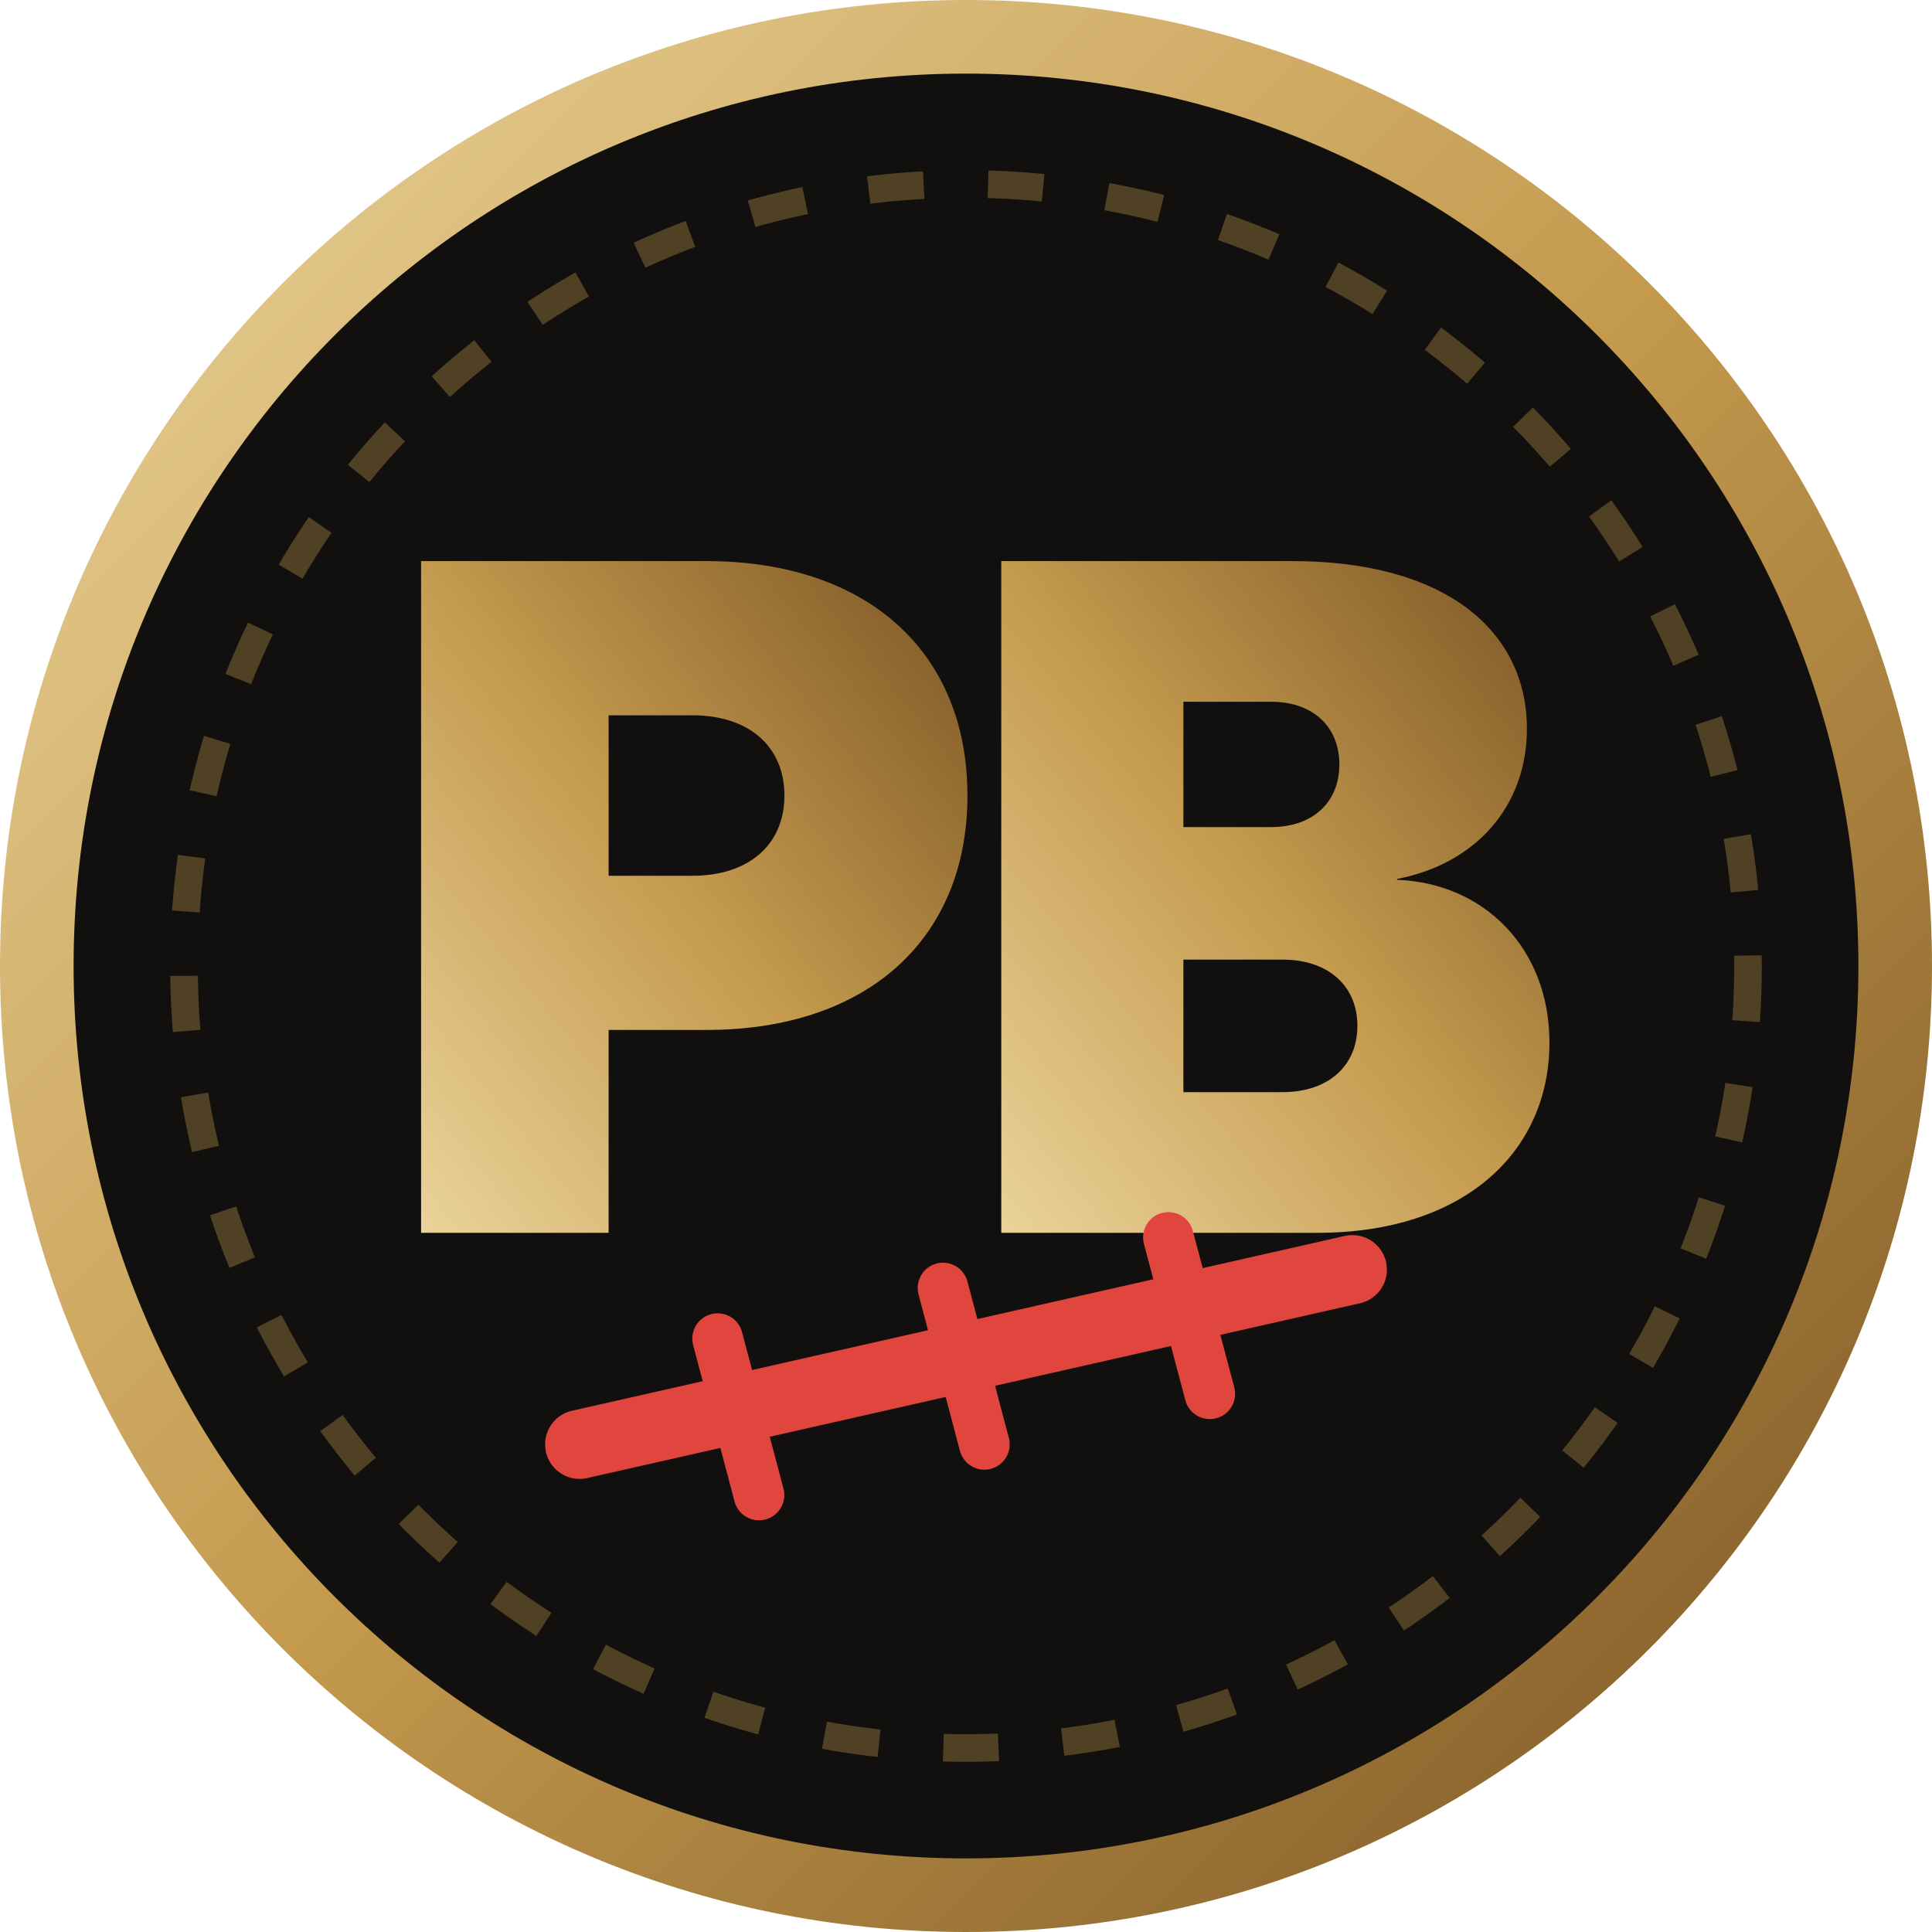
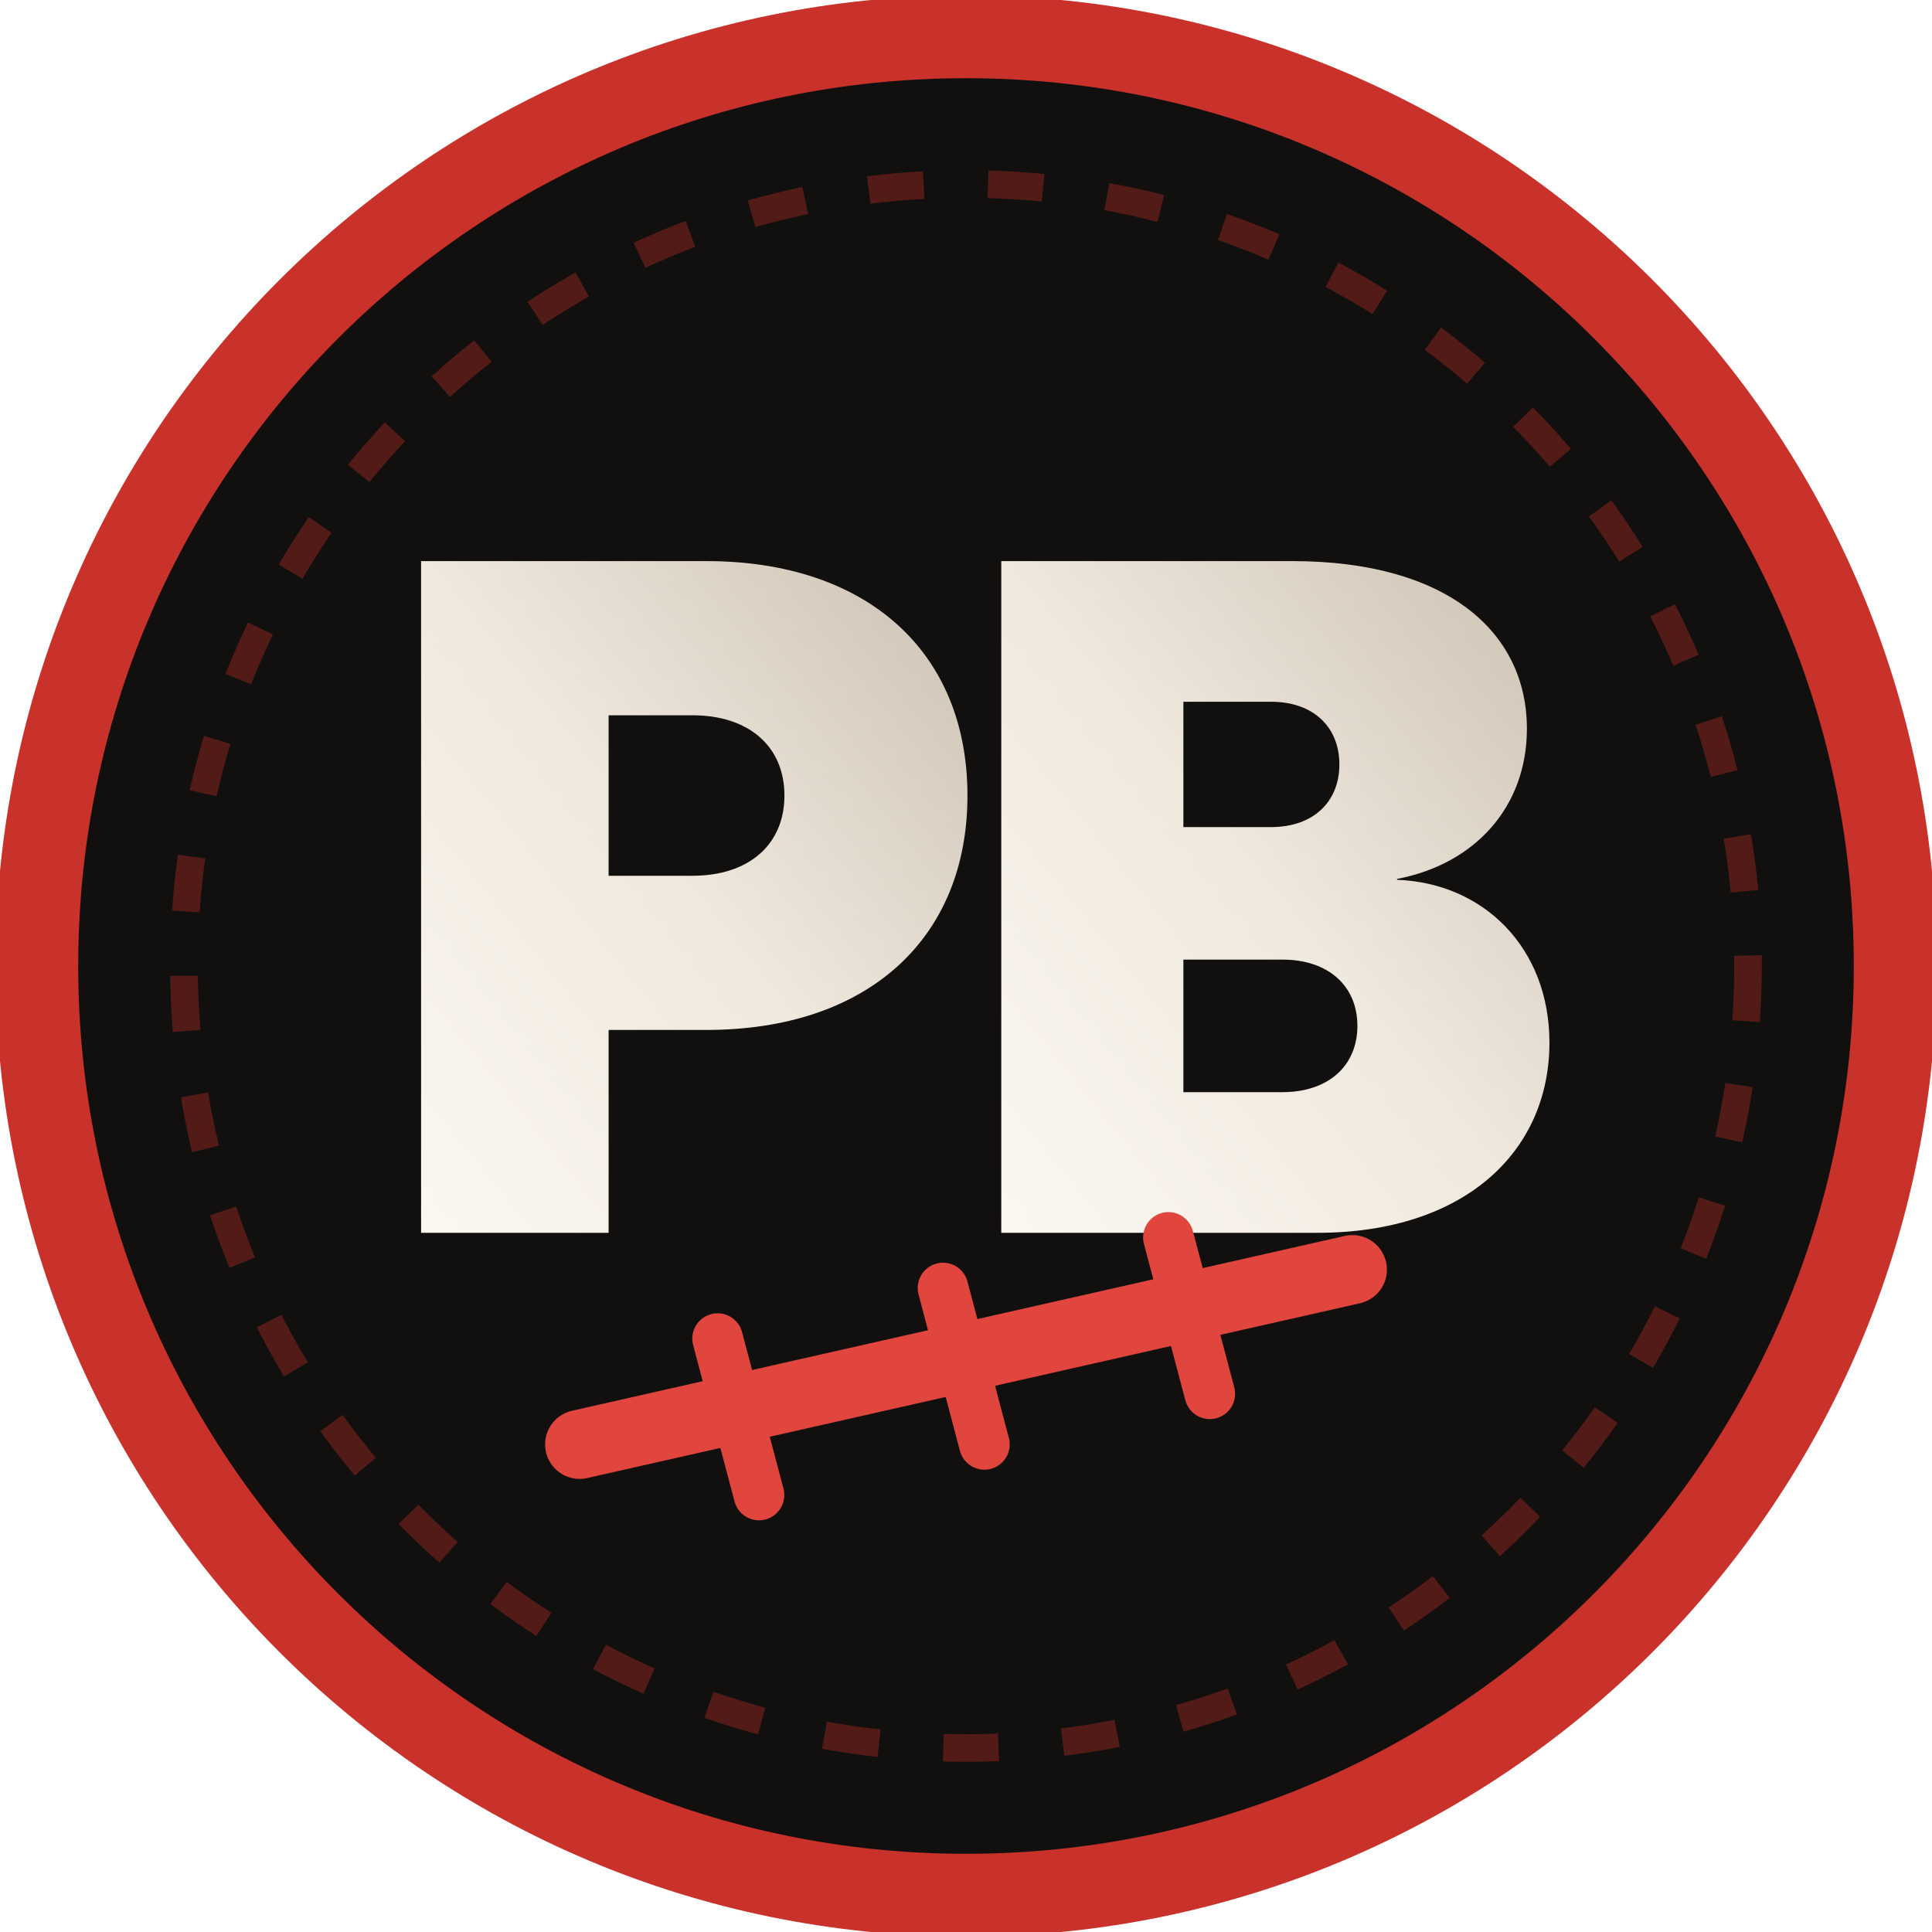
<svg xmlns="http://www.w3.org/2000/svg" viewBox="0 0 42 42" aria-hidden="true">
  <defs>
    <linearGradient id="gFv" x1="0" y1="0" x2="1" y2="1">
-       <stop offset="0" stop-color="#ead39a" />
-       <stop offset=".5" stop-color="#c49a4e" />
-       <stop offset="1" stop-color="#7a5524" />
+       <stop offset="0" stop-color="#fbf7f1" />
+       <stop offset=".5" stop-color="#efe8dd" />
+       <stop offset="1" stop-color="#cbc1b2" />
    </linearGradient>
  </defs>
-   <circle cx="21" cy="21" r="20.2" fill="#12100e" stroke="url(#gFv)" stroke-width="1.6" />
-   <circle cx="21" cy="21" r="17" fill="none" stroke="#c49a4e" stroke-opacity=".35" stroke-width=".6" stroke-dasharray="1.2 1.4" />
+   <circle cx="21" cy="21" r="20.2" fill="#12100e" stroke="#c8322b" stroke-width="1.8" />
+   <circle cx="21" cy="21" r="17" fill="none" stroke="#c8322b" stroke-opacity=".35" stroke-width=".6" stroke-dasharray="1.2 1.4" />
  <g fill="url(#gFv)" transform="translate(8.37 26.80) scale(0.0098 -0.0098)">
    <path transform="translate(0)" d="M80 0H496V450H713C1069 450 1292 651 1292 970C1292 1289 1069 1490 713 1490H80ZM496 792V1148H682C807 1148 886 1079 886 970C886 861 807 792 682 792Z" />
    <path transform="translate(1287)" d="M80 0H782C1105 0 1296 178 1296 422C1296 632 1150 776 958 783V785C1131 818 1246 945 1246 1118C1246 1335 1066 1490 726 1490H80ZM484 312V606H704C805 606 870 548 870 459C870 370 805 312 704 312ZM484 900V1178H679C771 1178 830 1123 830 1039C830 955 771 900 679 900Z" />
  </g>
  <path d="M12.6 31.4 29.4 27.6" stroke="#e0463e" stroke-width="1.5" stroke-linecap="round" />
  <path d="M15.6 29.1l.9 3.4M20.5 28l.9 3.4M25.4 26.9l.9 3.4" stroke="#e0463e" stroke-width="1.1" stroke-linecap="round" />
</svg>
